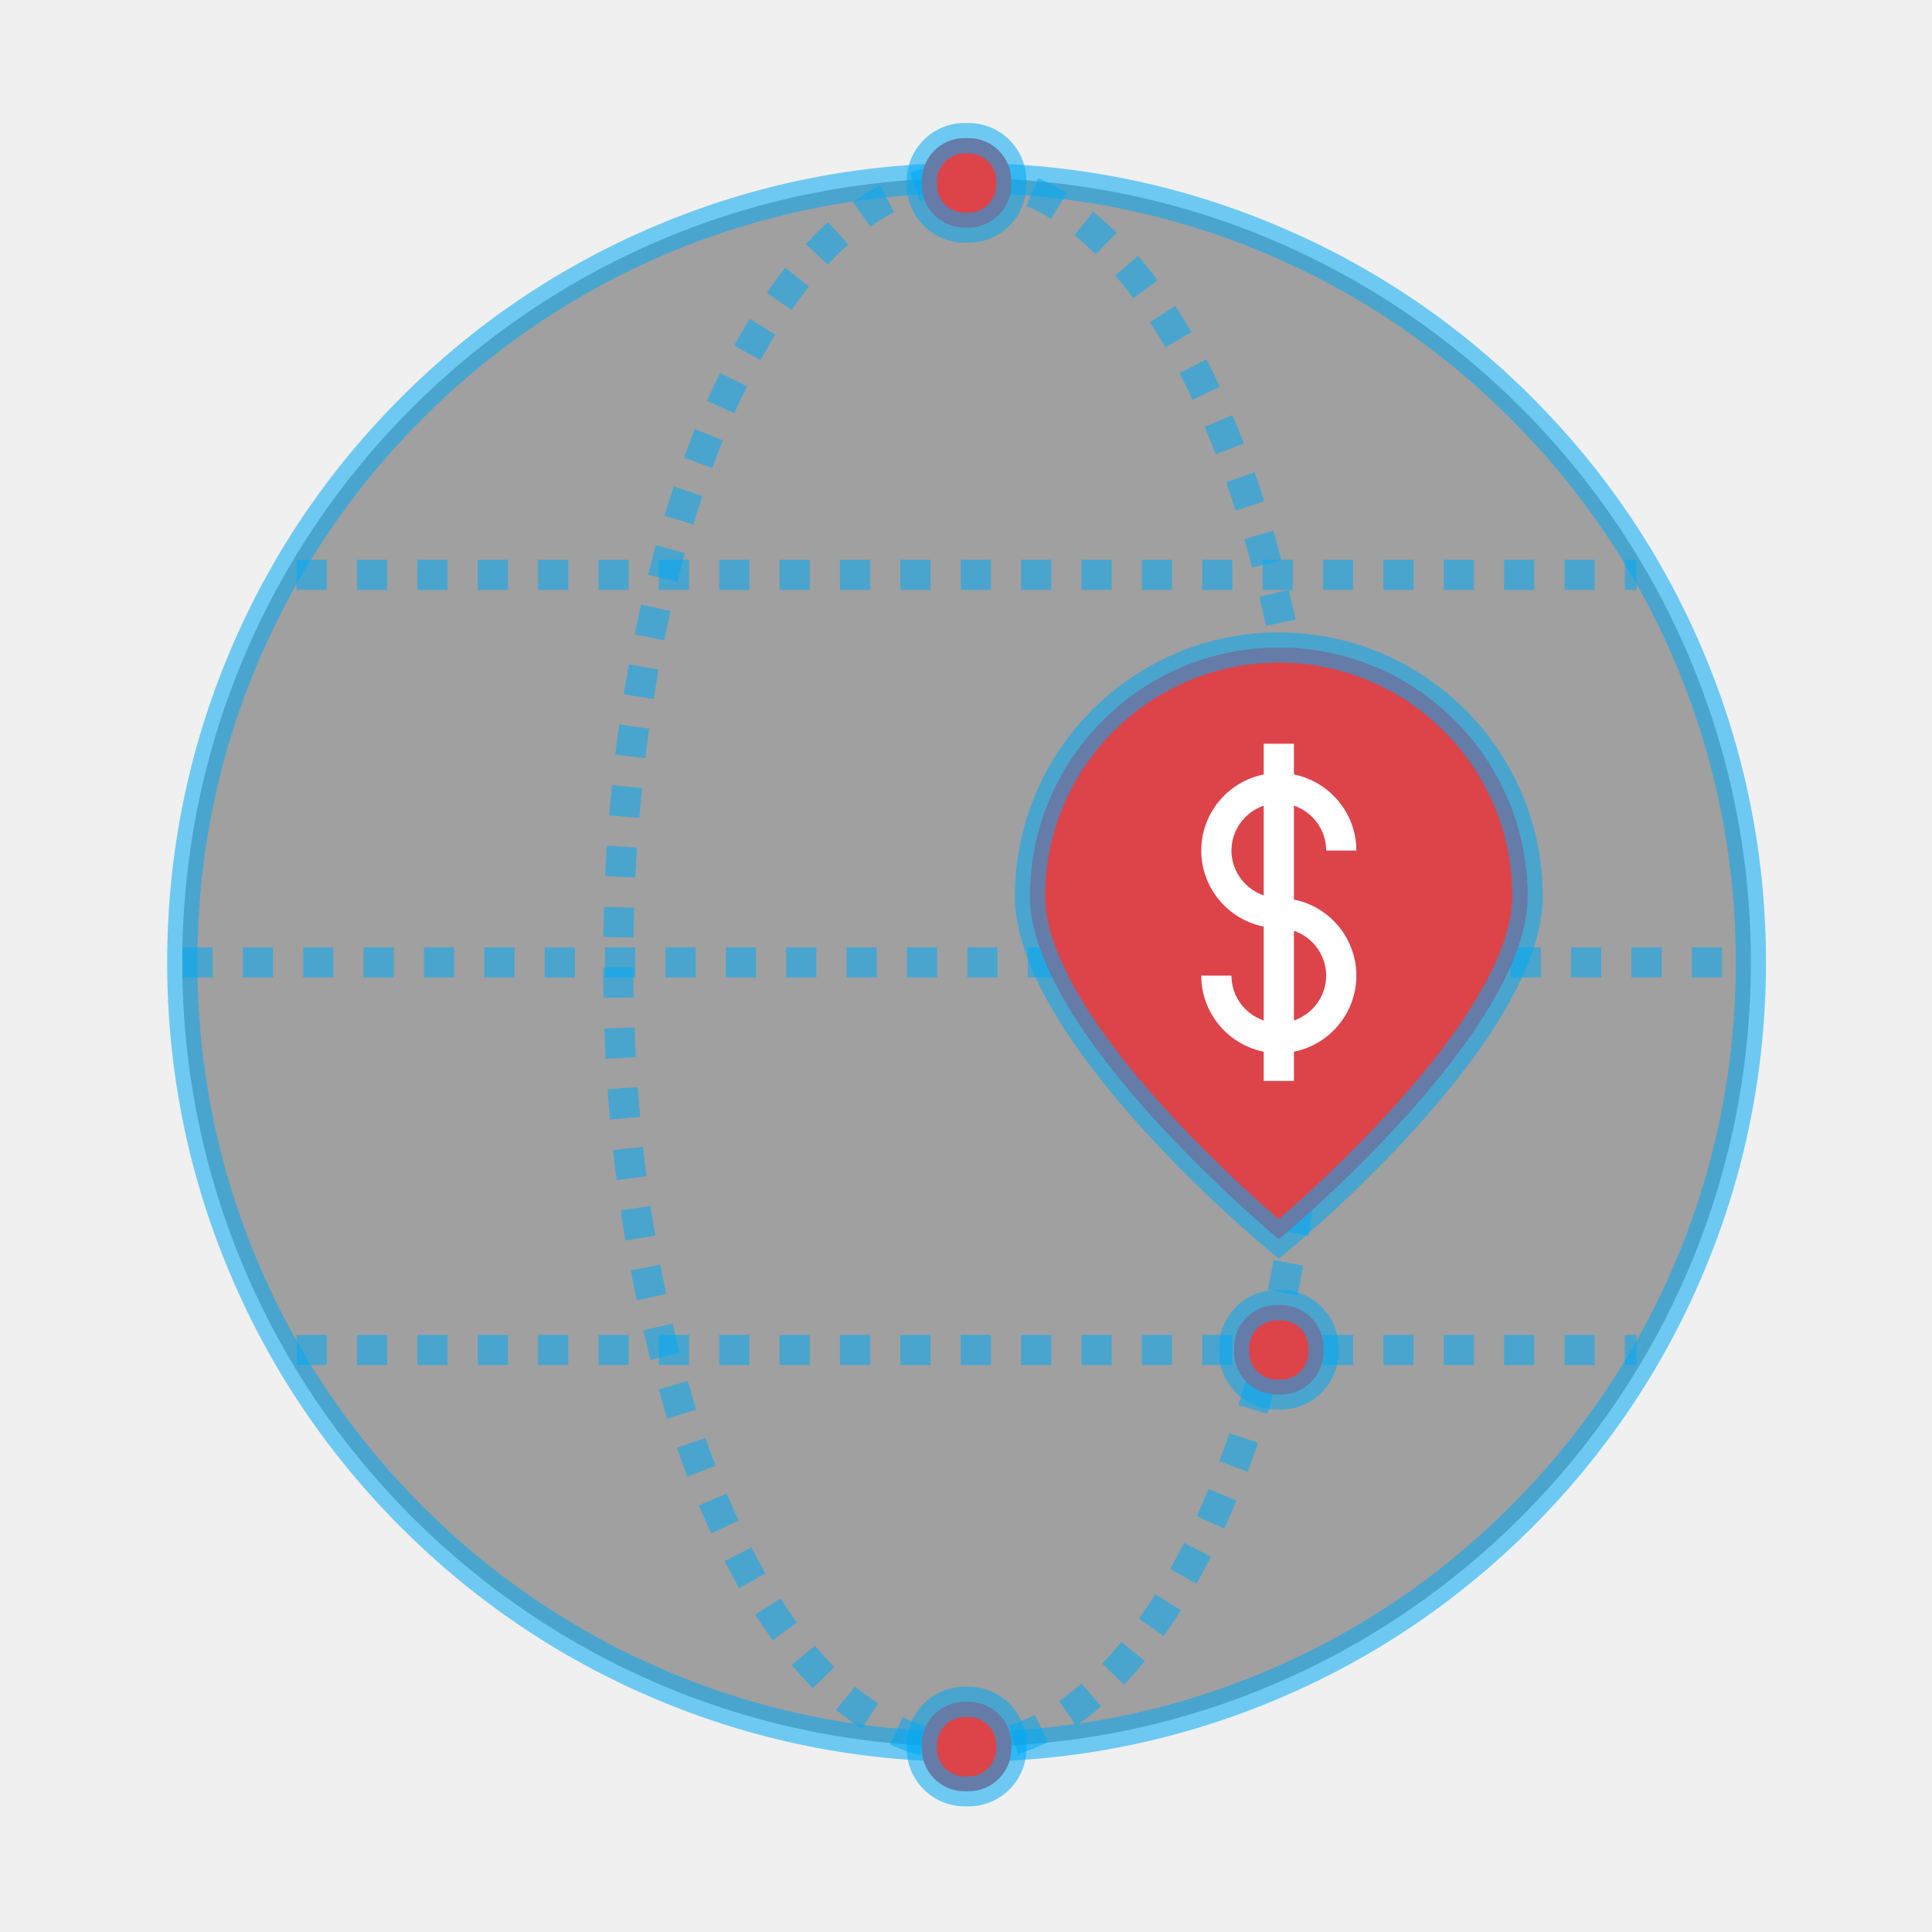
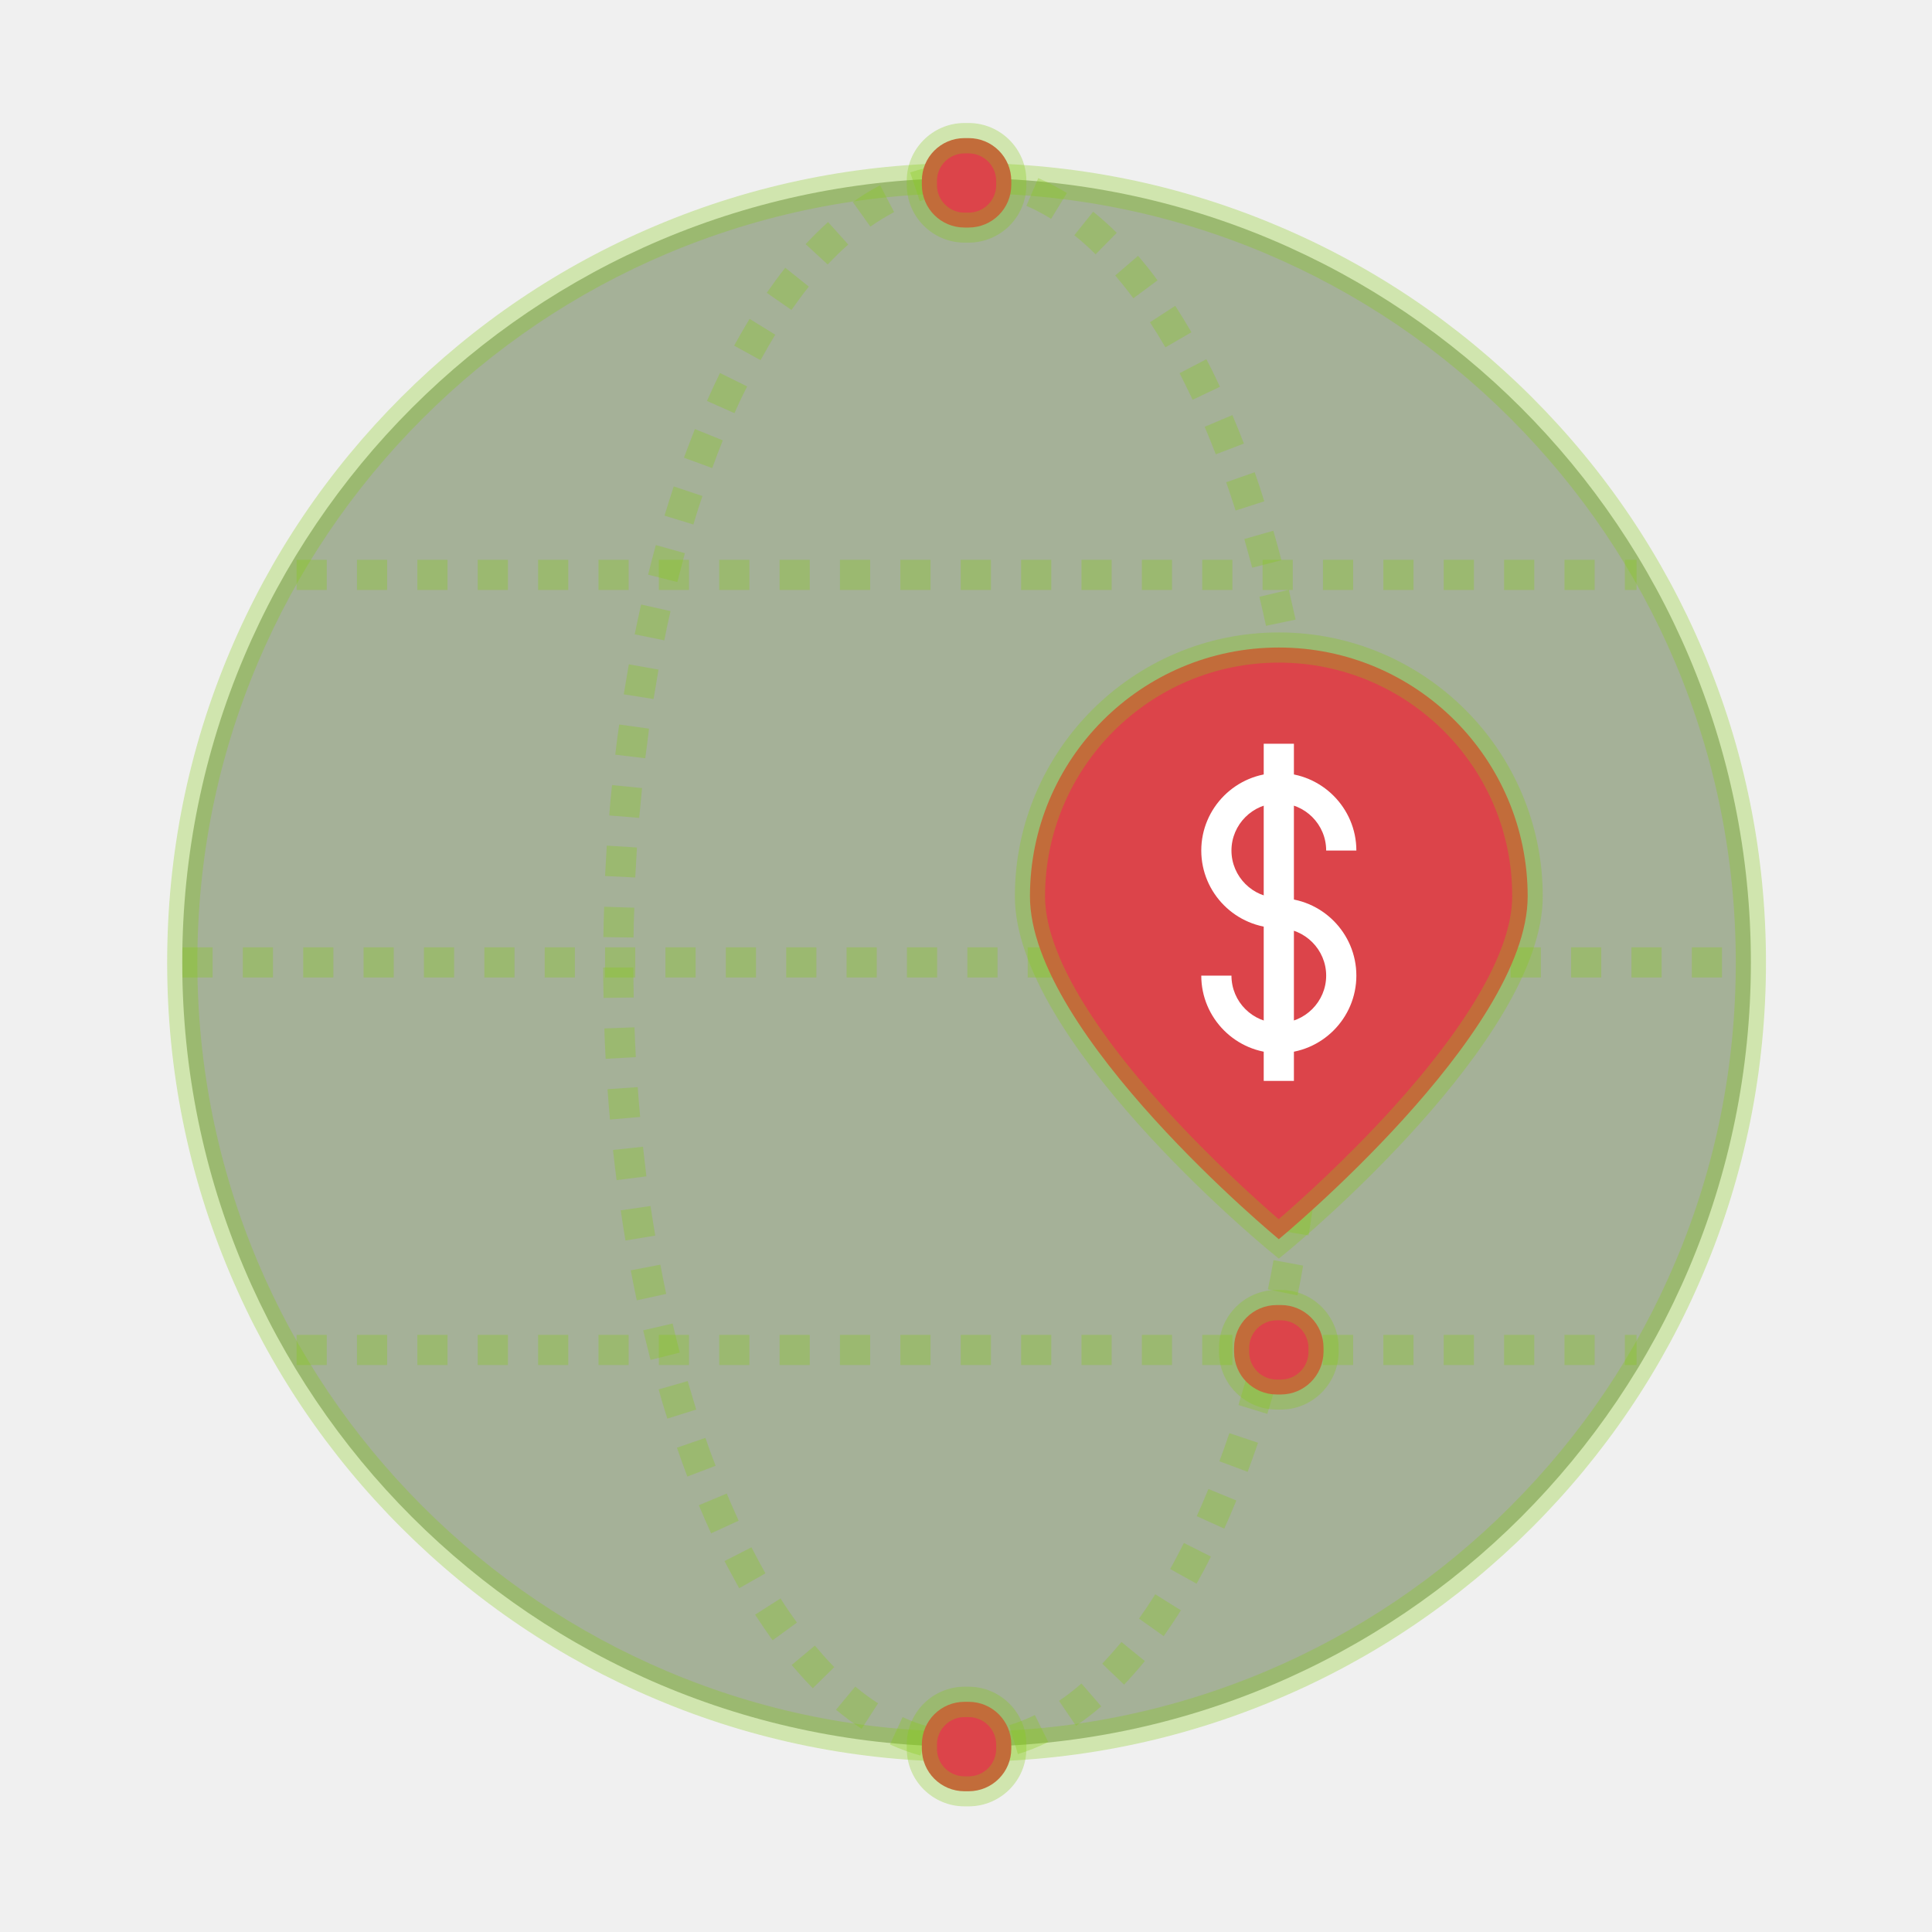
<svg xmlns="http://www.w3.org/2000/svg" width="800px" height="800px" viewBox="0 0 1024 1024" class="icon" version="1.1">
-   <path d="M512.3 510.1m-415.7 0a415.7 415.7 0 1 0 831.4 0 415.7 415.7 0 1 0-831.4 0Z" fill="#00000055" />
-   <path d="M512.3 933.8c-57.2 0-112.7-11.2-164.9-33.3-50.5-21.3-95.8-51.9-134.7-90.8-38.9-38.9-69.5-84.2-90.8-134.7-22.1-52.2-33.3-107.7-33.3-164.9s11.2-112.7 33.3-164.9c21.3-50.5 51.9-95.8 90.8-134.7s84.2-69.5 134.7-90.8c52.2-22.1 107.7-33.3 164.9-33.3S625 97.6 677.2 119.7c50.5 21.3 95.8 51.9 134.7 90.8 38.9 38.9 69.5 84.2 90.8 134.7 22.1 52.2 33.3 107.7 33.3 164.9S924.8 622.8 902.7 675c-21.3 50.5-51.9 95.8-90.8 134.7-38.9 38.9-84.2 69.5-134.7 90.8-52.2 22.1-107.7 33.3-164.9 33.3z m0-831.4c-55 0-108.4 10.8-158.7 32-48.5 20.5-92.1 49.9-129.6 87.4-37.4 37.4-66.8 81-87.4 129.6-21.3 50.3-32 103.6-32 158.7 0 55 10.8 108.4 32 158.7 20.5 48.5 49.9 92.1 87.4 129.6 37.4 37.4 81 66.8 129.6 87.4 50.3 21.3 103.6 32 158.7 32s108.4-10.8 158.7-32c48.5-20.5 92.1-49.9 129.6-87.4s66.8-81 87.4-129.6c21.3-50.3 32-103.6 32-158.7 0-55-10.8-108.4-32-158.7-20.5-48.5-49.9-92.1-87.4-129.6-37.4-37.4-81-66.8-129.6-87.4-50.2-21.2-103.6-32-158.7-32z" fill="#03a9f48c" />
-   <path d="M512.4 933.8c-0.1 0-0.1 0 0 0-2.4 0-4.9-0.1-7.3-0.3l1.3-15.9c2 0.2 4 0.2 6 0.2 2.8 0 5.6-0.2 8.4-0.5l1.8 15.9c-3.5 0.4-6.9 0.6-10.2 0.6z m-24.5-3.3c-5.4-1.5-10.9-3.5-16.2-5.9l6.7-14.5c4.5 2.1 9.1 3.8 13.7 5l-4.2 15.4z m51.6-0.8l-4.6-15.3c4.5-1.4 9.1-3.2 13.6-5.4l7.1 14.3c-5.3 2.6-10.7 4.8-16.1 6.4z m-82.8-13.4c-4.6-3-9.1-6.4-13.6-10.1l10.2-12.3c4 3.3 8 6.3 12.1 8.9l-8.7 13.5z m113.6-1.6l-9-13.2c4-2.7 8-5.8 11.9-9.2l10.5 12.1c-4.4 3.8-8.9 7.2-13.4 10.3z m-139.5-19.9c-3.8-3.8-7.5-8-11.2-12.3l12.3-10.3c3.4 4 6.8 7.9 10.3 11.4l-11.4 11.2z m165-1.9l-11.6-11.1c3.4-3.6 6.8-7.5 10.2-11.5l12.4 10.1c-3.6 4.4-7.3 8.6-11 12.5z m-186.3-23.5c-3.1-4.3-6.2-8.9-9.3-13.6l13.5-8.6c2.8 4.5 5.8 8.8 8.7 12.8l-12.9 9.4z m207.3-2.2l-13.1-9.3c2.9-4.1 5.8-8.4 8.6-12.9l13.6 8.5c-3 4.8-6.1 9.4-9.1 13.7z m-225-25.4c-2.6-4.6-5.2-9.5-7.8-14.4l14.3-7.3c2.4 4.7 4.9 9.4 7.4 13.8l-13.9 7.9z m242.4-2.4l-14-7.8c2.5-4.4 4.9-9.1 7.3-13.8l14.3 7.2c-2.4 4.9-5 9.8-7.6 14.4z m-257.3-26.7c-2.2-4.8-4.4-9.8-6.5-14.9l14.8-6.2c2 4.9 4.2 9.7 6.3 14.4l-14.6 6.7z m272-2.5l-14.6-6.6c2.1-4.7 4.2-9.5 6.2-14.4l14.8 6.1c-2.1 5-4.2 10.1-6.4 14.9z m-284.6-27.6c-1.9-5-3.7-10.1-5.5-15.3l15.1-5.2c1.7 5 3.5 10 5.4 14.8l-15 5.7z m297-2.5l-15-5.6c1.8-4.9 3.6-9.8 5.3-14.9l15.2 5.1c-1.8 5.3-3.7 10.4-5.5 15.4z m-307.6-28.2c-1.6-5.1-3.2-10.3-4.6-15.5l15.4-4.4c1.5 5.1 3 10.2 4.5 15.1l-15.3 4.8z m318-2.5l-15.3-4.7c1.5-5 3-10.1 4.5-15.2l15.4 4.3c-1.5 5.2-3 10.5-4.6 15.6z m-326.9-28.6c-1.3-5.1-2.6-10.4-3.9-15.7l15.6-3.6c1.2 5.2 2.5 10.3 3.8 15.4l-15.5 3.9z m335.7-2.6l-15.5-3.9c1.3-5.1 2.5-10.2 3.7-15.4l15.6 3.6c-1.2 5.2-2.5 10.5-3.8 15.7z m-343-29c-1.1-5.2-2.2-10.5-3.2-15.9l15.7-3c1 5.2 2 10.4 3.1 15.5l-15.6 3.4z m350.2-2.6l-15.7-3.2c1.1-5.1 2.1-10.3 3-15.5l15.7 2.9c-0.9 5.3-1.9 10.6-3 15.8z m-356.2-29.1c-0.9-5.2-1.7-10.6-2.5-16l15.8-2.3c0.8 5.2 1.6 10.5 2.5 15.7l-15.8 2.6z m362.1-2.7l-15.8-2.6c0.8-5.1 1.6-10.4 2.4-15.7l15.8 2.3c-0.7 5.4-1.6 10.8-2.4 16z m-366.8-29.3c-0.7-5.3-1.3-10.7-1.9-16l15.9-1.7c0.6 5.3 1.2 10.5 1.8 15.7l-15.8 2z m371.4-2.7l-15.9-2c0.6-5.2 1.2-10.5 1.8-15.8l15.9 1.7c-0.6 5.5-1.2 10.9-1.8 16.1z m-374.9-29.4c-0.5-5.3-0.9-10.7-1.3-16.1l16-1.1c0.4 5.3 0.8 10.6 1.3 15.8l-16 1.4z m378.2-2.7l-15.9-1.4c0.5-5.3 0.9-10.6 1.2-15.8l16 1.1c-0.4 5.3-0.8 10.7-1.3 16.1zM321 561.2c-0.3-5.3-0.5-10.8-0.7-16.1l16-0.6c0.2 5.3 0.4 10.6 0.7 15.8l-16 0.9z m382.8-2.7l-16-0.8c0.3-5.2 0.5-10.6 0.7-15.9l16 0.5c-0.2 5.4-0.5 10.9-0.7 16.2z m-383.9-29.6c-0.1-5.4-0.2-10.8-0.2-16.1h16c0 5.3 0.1 10.6 0.2 15.9l-16 0.2z m384.9-2.7l-16-0.3c0.1-5.3 0.1-10.6 0.1-15.9v-5.3l16-0.1v5.4c0.1 5.5 0 10.9-0.1 16.2z m-369-29.3l-16-0.2c0.1-5.4 0.2-10.8 0.4-16.1l16 0.5c-0.2 5.1-0.4 10.5-0.4 15.8z m352.9-7.9c-0.1-5.3-0.3-10.6-0.5-15.9l16-0.6c0.2 5.3 0.4 10.8 0.5 16.1l-16 0.4z m-352-23.9l-16-0.8c0.3-5.4 0.6-10.8 0.9-16.1l16 1c-0.3 5.3-0.6 10.7-0.9 15.9z m350.8-7.8c-0.3-5.3-0.7-10.6-1-15.8l16-1.2c0.4 5.3 0.8 10.7 1.1 16.1l-16.1 0.9z m-348.7-23.8l-15.9-1.3c0.4-5.4 0.9-10.8 1.5-16.1l15.9 1.6c-0.5 5.2-1 10.5-1.5 15.8z m346.3-7.9c-0.5-5.3-1-10.6-1.6-15.8l15.9-1.8c0.6 5.3 1.1 10.7 1.6 16.1l-15.9 1.5zM342 401.9l-15.9-1.9c0.6-5.3 1.3-10.7 2.1-16l15.8 2.2c-0.6 5.2-1.3 10.5-2 15.7z m339.6-7.8c-0.7-5.2-1.4-10.5-2.2-15.7l15.8-2.4c0.8 5.3 1.5 10.7 2.2 16l-15.8 2.1z m-335.2-23.6l-15.8-2.5c0.9-5.3 1.8-10.7 2.7-15.9l15.7 2.8c-0.8 5.2-1.7 10.4-2.6 15.6z m330.5-7.7c-0.9-5.2-1.8-10.5-2.8-15.6l15.7-3c1 5.2 2 10.6 2.9 15.9l-15.8 2.7z m-324.8-23.4l-15.7-3.2c1.1-5.3 2.2-10.6 3.4-15.8l15.6 3.5c-1.2 5.1-2.3 10.3-3.3 15.5z m318.9-7.7c-1.1-5.2-2.3-10.4-3.5-15.4l15.6-3.7c1.2 5.2 2.4 10.5 3.6 15.8l-15.7 3.3z m-312-23.2l-15.5-3.9c1.3-5.3 2.7-10.5 4.1-15.7l15.4 4.3c-1.3 5-2.7 10.2-4 15.3z m304.7-7.6c-1.4-5.1-2.8-10.3-4.2-15.2l15.4-4.4c1.5 5.1 2.9 10.4 4.3 15.6l-15.5 4zM367.5 278l-15.3-4.7c1.6-5.2 3.2-10.4 4.9-15.5l15.2 5.1c-1.7 5-3.3 10.1-4.8 15.1z m287.4-7.4c-1.6-5-3.3-10.1-5-15l15.1-5.3c1.8 5 3.5 10.2 5.1 15.4l-15.2 4.9z m-277.4-22.5l-15-5.5c1.9-5.1 3.9-10.2 5.8-15.2l14.8 6c-1.9 4.8-3.8 9.7-5.6 14.7z m266.9-7.3c-1.9-4.9-3.9-9.8-5.9-14.6l14.7-6.2c2.1 4.9 4.1 10 6.1 15.1l-14.9 5.7zM389.3 219l-14.6-6.5c2.2-5 4.6-10 6.9-14.8l14.4 7.1c-2.3 4.5-4.6 9.3-6.7 14.2z m242.8-7.1c-2.2-4.8-4.6-9.5-6.9-14.1l14.2-7.4c2.5 4.7 4.9 9.6 7.2 14.6l-14.5 6.9z m-229-21l-14-7.7c2.7-4.9 5.4-9.6 8.2-14.2l13.6 8.4c-2.6 4.3-5.2 8.8-7.8 13.5z m214.6-6.8c-2.7-4.6-5.4-9-8.2-13.3l13.4-8.7c2.9 4.5 5.8 9.2 8.6 14l-13.8 8z m-198.2-19.8l-13.1-9.1c3.2-4.6 6.5-9.1 9.8-13.3l12.5 10c-3.1 3.9-6.2 8.1-9.2 12.4z m181.2-6.2c-3.1-4.2-6.4-8.3-9.6-12.1l12.1-10.4c3.5 4.1 7 8.4 10.3 13l-12.8 9.5z m-162-17.9L427 129.4c3.9-4.2 7.9-8.1 11.9-11.7l10.7 11.9c-3.7 3.2-7.3 6.8-10.9 10.6z m142-5.4c-3.7-3.7-7.5-7.1-11.3-10.1l10-12.5c4.2 3.4 8.4 7.1 12.5 11.2l-11.2 11.4z m-119.4-14.7l-9.3-13c4.8-3.4 9.6-6.4 14.5-8.9l7.4 14.2c-4.1 2.2-8.4 4.8-12.6 7.7z m95.8-4.1c-4.3-2.7-8.7-5-13.1-6.9l6.3-14.7c5.1 2.2 10.2 4.9 15.2 7.9l-8.4 13.7z m-69.6-9.4l-5.1-15.2c5.6-1.9 11.2-3.2 16.9-4l2.3 15.8c-4.7 0.7-9.5 1.8-14.1 3.4z m42.7-2c-4.7-1.1-9.5-1.8-14.3-2l0.8-16c5.7 0.3 11.5 1.1 17.2 2.5l-3.7 15.5z" fill="#03a9f48c" />
-   <path d="M912.7 518.1h-16v-16h16v16z m-32 0h-16v-16h16v16z m-32 0h-16v-16h16v16z m-32 0h-16v-16h16v16z m-32 0h-16v-16h16v16z m-32 0h-16v-16h16v16z m-32 0h-16v-16h16v16z m-32 0h-16v-16h16v16z m-32 0h-16v-16h16v16z m-32 0h-16v-16h16v16z m-32 0h-16v-16h16v16z m-32 0h-16v-16h16v16z m-32 0h-16v-16h16v16z m-32 0h-16v-16h16v16z m-32 0h-16v-16h16v16z m-32 0h-16v-16h16v16z m-32 0h-16v-16h16v16z m-32 0h-16v-16h16v16z m-32 0h-16v-16h16v16z m-32 0h-16v-16h16v16z m-32 0h-16v-16h16v16z m-32 0h-16v-16h16v16z m-32 0h-16v-16h16v16z m-32 0h-16v-16h16v16z m-32 0h-16v-16h16v16z m-32 0h-16v-16h16v16zM867.4 312.7h-6.2v-16h6.2v16z m-22.2 0h-16v-16h16v16z m-32 0h-16v-16h16v16z m-32 0h-16v-16h16v16z m-32 0h-16v-16h16v16z m-32 0h-16v-16h16v16z m-32 0h-16v-16h16v16z m-32 0h-16v-16h16v16z m-32 0h-16v-16h16v16z m-32 0h-16v-16h16v16z m-32 0h-16v-16h16v16z m-32 0h-16v-16h16v16z m-32 0h-16v-16h16v16z m-32 0h-16v-16h16v16z m-32 0h-16v-16h16v16z m-32 0h-16v-16h16v16z m-32 0h-16v-16h16v16z m-32 0h-16v-16h16v16z m-32 0h-16v-16h16v16z m-32 0h-16v-16h16v16z m-32 0h-16v-16h16v16z m-32 0h-16v-16h16v16z m-32 0h-16v-16h16v16zM867.4 723.5h-6.2v-16h6.2v16z m-22.2 0h-16v-16h16v16z m-32 0h-16v-16h16v16z m-32 0h-16v-16h16v16z m-32 0h-16v-16h16v16z m-32 0h-16v-16h16v16z m-32 0h-16v-16h16v16z m-32 0h-16v-16h16v16z m-32 0h-16v-16h16v16z m-32 0h-16v-16h16v16z m-32 0h-16v-16h16v16z m-32 0h-16v-16h16v16z m-32 0h-16v-16h16v16z m-32 0h-16v-16h16v16z m-32 0h-16v-16h16v16z m-32 0h-16v-16h16v16z m-32 0h-16v-16h16v16z m-32 0h-16v-16h16v16z m-32 0h-16v-16h16v16z m-32 0h-16v-16h16v16z m-32 0h-16v-16h16v16z m-32 0h-16v-16h16v16z m-32 0h-16v-16h16v16z" fill="#03a9f48c" />
+   <path d="M512.3 510.1m-415.7 0a415.7 415.7 0 1 0 831.4 0 415.7 415.7 0 1 0-831.4 0Z" fill="#36531466" />
+   <path d="M512.3 933.8c-57.2 0-112.7-11.2-164.9-33.3-50.5-21.3-95.8-51.9-134.7-90.8-38.9-38.9-69.5-84.2-90.8-134.7-22.1-52.2-33.3-107.7-33.3-164.9s11.2-112.7 33.3-164.9c21.3-50.5 51.9-95.8 90.8-134.7s84.2-69.5 134.7-90.8c52.2-22.1 107.7-33.3 164.9-33.3S625 97.6 677.2 119.7c50.5 21.3 95.8 51.9 134.7 90.8 38.9 38.9 69.5 84.2 90.8 134.7 22.1 52.2 33.3 107.7 33.3 164.9S924.8 622.8 902.7 675c-21.3 50.5-51.9 95.8-90.8 134.7-38.9 38.9-84.2 69.5-134.7 90.8-52.2 22.1-107.7 33.3-164.9 33.3z m0-831.4c-55 0-108.4 10.8-158.7 32-48.5 20.5-92.1 49.9-129.6 87.4-37.4 37.4-66.8 81-87.4 129.6-21.3 50.3-32 103.6-32 158.7 0 55 10.8 108.4 32 158.7 20.5 48.5 49.9 92.1 87.4 129.6 37.4 37.4 81 66.8 129.6 87.4 50.3 21.3 103.6 32 158.7 32s108.4-10.8 158.7-32c48.5-20.5 92.1-49.9 129.6-87.4s66.8-81 87.4-129.6c21.3-50.3 32-103.6 32-158.7 0-55-10.8-108.4-32-158.7-20.5-48.5-49.9-92.1-87.4-129.6-37.4-37.4-81-66.8-129.6-87.4-50.2-21.2-103.6-32-158.7-32z" fill="#84cc164d" />
+   <path d="M512.4 933.8c-0.1 0-0.1 0 0 0-2.4 0-4.9-0.1-7.3-0.3l1.3-15.9c2 0.2 4 0.2 6 0.2 2.8 0 5.6-0.2 8.4-0.5l1.8 15.9c-3.5 0.4-6.9 0.6-10.2 0.6z m-24.5-3.3c-5.4-1.5-10.9-3.5-16.2-5.9l6.7-14.5c4.5 2.1 9.1 3.8 13.7 5l-4.2 15.4z m51.6-0.8l-4.6-15.3c4.5-1.4 9.1-3.2 13.6-5.4l7.1 14.3c-5.3 2.6-10.7 4.8-16.1 6.4z m-82.8-13.4c-4.6-3-9.1-6.4-13.6-10.1l10.2-12.3c4 3.3 8 6.3 12.1 8.9l-8.7 13.5z m113.6-1.6l-9-13.2c4-2.7 8-5.8 11.9-9.2l10.5 12.1c-4.4 3.8-8.9 7.2-13.4 10.3z m-139.5-19.9c-3.8-3.8-7.5-8-11.2-12.3l12.3-10.3c3.4 4 6.8 7.9 10.3 11.4l-11.4 11.2z m165-1.9l-11.6-11.1c3.4-3.6 6.8-7.5 10.2-11.5l12.4 10.1c-3.6 4.4-7.3 8.6-11 12.5z m-186.3-23.5c-3.1-4.3-6.2-8.9-9.3-13.6l13.5-8.6c2.8 4.5 5.8 8.8 8.7 12.8l-12.9 9.4z m207.3-2.2l-13.1-9.3c2.9-4.1 5.8-8.4 8.6-12.9l13.6 8.5c-3 4.8-6.1 9.4-9.1 13.7z m-225-25.4c-2.6-4.6-5.2-9.5-7.8-14.4l14.3-7.3c2.4 4.7 4.9 9.4 7.4 13.8l-13.9 7.9z m242.4-2.4l-14-7.8c2.5-4.4 4.9-9.1 7.3-13.8l14.3 7.2c-2.4 4.9-5 9.8-7.6 14.4z m-257.3-26.7c-2.2-4.8-4.4-9.8-6.5-14.9l14.8-6.2c2 4.9 4.2 9.7 6.3 14.4l-14.6 6.7z m272-2.5l-14.6-6.6c2.1-4.7 4.2-9.5 6.2-14.4l14.8 6.1c-2.1 5-4.2 10.1-6.4 14.9z m-284.6-27.6c-1.9-5-3.7-10.1-5.5-15.3l15.1-5.2c1.7 5 3.5 10 5.4 14.8l-15 5.7z m297-2.5l-15-5.6c1.8-4.9 3.6-9.8 5.3-14.9l15.2 5.1c-1.8 5.3-3.7 10.4-5.5 15.4z m-307.6-28.2c-1.6-5.1-3.2-10.3-4.6-15.5l15.4-4.4c1.5 5.1 3 10.2 4.5 15.1l-15.3 4.8z m318-2.5l-15.3-4.7c1.5-5 3-10.1 4.5-15.2l15.4 4.3c-1.5 5.2-3 10.5-4.6 15.6z m-326.9-28.6c-1.3-5.1-2.6-10.4-3.9-15.7l15.6-3.6c1.2 5.2 2.5 10.3 3.8 15.4l-15.5 3.9z m335.7-2.6l-15.5-3.9c1.3-5.1 2.5-10.2 3.7-15.4l15.6 3.6c-1.2 5.2-2.5 10.5-3.8 15.7z m-343-29c-1.1-5.2-2.2-10.5-3.2-15.9l15.7-3c1 5.2 2 10.4 3.1 15.5l-15.6 3.4z m350.2-2.6l-15.7-3.2c1.1-5.1 2.1-10.3 3-15.5l15.7 2.9c-0.9 5.3-1.9 10.6-3 15.8z m-356.2-29.1c-0.9-5.2-1.7-10.6-2.5-16l15.8-2.3c0.8 5.2 1.6 10.5 2.5 15.7l-15.8 2.6z m362.1-2.7l-15.8-2.6c0.8-5.1 1.6-10.4 2.4-15.7l15.8 2.3c-0.7 5.4-1.6 10.8-2.4 16z m-366.8-29.3c-0.7-5.3-1.3-10.7-1.9-16l15.9-1.7c0.6 5.3 1.2 10.5 1.8 15.7l-15.8 2z m371.4-2.7l-15.9-2c0.6-5.2 1.2-10.5 1.8-15.8l15.9 1.7c-0.6 5.5-1.2 10.9-1.8 16.1z m-374.9-29.4c-0.5-5.3-0.9-10.7-1.3-16.1l16-1.1c0.4 5.3 0.8 10.6 1.3 15.8l-16 1.4z m378.2-2.7l-15.9-1.4c0.5-5.3 0.9-10.6 1.2-15.8l16 1.1c-0.4 5.3-0.8 10.7-1.3 16.1zM321 561.2c-0.3-5.3-0.5-10.8-0.7-16.1l16-0.6c0.2 5.3 0.4 10.6 0.7 15.8l-16 0.9z m382.8-2.7l-16-0.8c0.3-5.2 0.5-10.6 0.7-15.9l16 0.5c-0.2 5.4-0.5 10.9-0.7 16.2z m-383.9-29.6c-0.1-5.4-0.2-10.8-0.2-16.1h16c0 5.3 0.1 10.6 0.2 15.9l-16 0.2z m384.9-2.7l-16-0.3c0.1-5.3 0.1-10.6 0.1-15.9v-5.3l16-0.1v5.4c0.1 5.5 0 10.9-0.1 16.2z m-369-29.3l-16-0.2c0.1-5.4 0.2-10.8 0.4-16.1l16 0.5c-0.2 5.1-0.4 10.5-0.4 15.8z m352.9-7.9c-0.1-5.3-0.3-10.6-0.5-15.9l16-0.6c0.2 5.3 0.4 10.8 0.5 16.1l-16 0.4z m-352-23.9l-16-0.8c0.3-5.4 0.6-10.8 0.9-16.1l16 1c-0.3 5.3-0.6 10.7-0.9 15.9z m350.8-7.8c-0.3-5.3-0.7-10.6-1-15.8l16-1.2c0.4 5.3 0.8 10.7 1.1 16.1l-16.1 0.9z m-348.7-23.8l-15.9-1.3c0.4-5.4 0.9-10.8 1.5-16.1l15.9 1.6c-0.5 5.2-1 10.5-1.5 15.8z m346.3-7.9c-0.5-5.3-1-10.6-1.6-15.8l15.9-1.8c0.6 5.3 1.1 10.7 1.6 16.1l-15.9 1.5zM342 401.9l-15.9-1.9c0.6-5.3 1.3-10.7 2.1-16l15.8 2.2c-0.6 5.2-1.3 10.5-2 15.7z m339.6-7.8c-0.7-5.2-1.4-10.5-2.2-15.7l15.8-2.4c0.8 5.3 1.5 10.7 2.2 16l-15.8 2.1z m-335.2-23.6l-15.8-2.5c0.9-5.3 1.8-10.7 2.7-15.9l15.7 2.8c-0.8 5.2-1.7 10.4-2.6 15.6z m330.5-7.7c-0.9-5.2-1.8-10.5-2.8-15.6l15.7-3c1 5.2 2 10.6 2.9 15.9l-15.8 2.7z m-324.8-23.4l-15.7-3.2c1.1-5.3 2.2-10.6 3.4-15.8l15.6 3.5c-1.2 5.1-2.3 10.3-3.3 15.5z m318.9-7.7c-1.1-5.2-2.3-10.4-3.5-15.4l15.6-3.7c1.2 5.2 2.4 10.5 3.6 15.8l-15.7 3.3z m-312-23.2l-15.5-3.9c1.3-5.3 2.7-10.5 4.1-15.7l15.4 4.3c-1.3 5-2.7 10.2-4 15.3z m304.7-7.6c-1.4-5.1-2.8-10.3-4.2-15.2l15.4-4.4c1.5 5.1 2.9 10.4 4.3 15.6l-15.5 4zM367.5 278l-15.3-4.7c1.6-5.2 3.2-10.4 4.9-15.5l15.2 5.1c-1.7 5-3.3 10.1-4.8 15.1z m287.4-7.4c-1.6-5-3.3-10.1-5-15l15.1-5.3c1.8 5 3.5 10.2 5.1 15.4l-15.2 4.9z m-277.4-22.5l-15-5.5c1.9-5.1 3.9-10.2 5.8-15.2l14.8 6c-1.9 4.8-3.8 9.7-5.6 14.7z m266.9-7.3c-1.9-4.9-3.9-9.8-5.9-14.6l14.7-6.2c2.1 4.9 4.1 10 6.1 15.1l-14.9 5.7zM389.3 219l-14.6-6.5c2.2-5 4.6-10 6.9-14.8l14.4 7.1c-2.3 4.5-4.6 9.3-6.7 14.2z m242.8-7.1c-2.2-4.8-4.6-9.5-6.9-14.1l14.2-7.4c2.5 4.7 4.9 9.6 7.2 14.6l-14.5 6.9z m-229-21l-14-7.7c2.7-4.9 5.4-9.6 8.2-14.2l13.6 8.4c-2.6 4.3-5.2 8.8-7.8 13.5z m214.6-6.8c-2.7-4.6-5.4-9-8.2-13.3l13.4-8.7c2.9 4.5 5.8 9.2 8.6 14l-13.8 8z m-198.2-19.8l-13.1-9.1c3.2-4.6 6.5-9.1 9.8-13.3l12.5 10c-3.1 3.9-6.2 8.1-9.2 12.4z m181.2-6.2c-3.1-4.2-6.4-8.3-9.6-12.1l12.1-10.4c3.5 4.1 7 8.4 10.3 13l-12.8 9.5z m-162-17.9L427 129.4c3.9-4.2 7.9-8.1 11.9-11.7l10.7 11.9c-3.7 3.2-7.3 6.8-10.9 10.6z m142-5.4c-3.7-3.7-7.5-7.1-11.3-10.1l10-12.5c4.2 3.4 8.4 7.1 12.5 11.2l-11.2 11.4z m-119.4-14.7l-9.3-13c4.8-3.4 9.6-6.4 14.5-8.9l7.4 14.2c-4.1 2.2-8.4 4.8-12.6 7.7z m95.8-4.1c-4.3-2.7-8.7-5-13.1-6.9l6.3-14.7c5.1 2.2 10.2 4.9 15.2 7.9l-8.4 13.7z m-69.6-9.4l-5.1-15.2c5.6-1.9 11.2-3.2 16.9-4l2.3 15.8c-4.7 0.7-9.5 1.8-14.1 3.4z m42.7-2c-4.7-1.1-9.5-1.8-14.3-2l0.8-16c5.7 0.3 11.5 1.1 17.2 2.5l-3.7 15.5z" fill="#84cc164d" />
+   <path d="M912.7 518.1h-16v-16h16v16z m-32 0h-16v-16h16v16z m-32 0h-16v-16h16v16z m-32 0h-16v-16h16v16z m-32 0h-16v-16h16v16z m-32 0h-16v-16h16v16z m-32 0h-16v-16h16v16z m-32 0h-16v-16h16v16z m-32 0h-16v-16h16v16z m-32 0h-16v-16h16v16z m-32 0h-16v-16h16v16z m-32 0h-16v-16h16v16z m-32 0h-16v-16h16v16z m-32 0h-16v-16h16v16z m-32 0h-16v-16h16v16z m-32 0h-16v-16h16v16z m-32 0h-16v-16h16v16z m-32 0h-16v-16h16v16z m-32 0h-16v-16h16v16z m-32 0h-16v-16h16v16z m-32 0h-16v-16h16v16z m-32 0h-16v-16h16v16z m-32 0h-16v-16h16v16z m-32 0h-16v-16h16v16z m-32 0h-16v-16h16v16z m-32 0h-16v-16h16v16zM867.4 312.7h-6.2v-16h6.2v16z m-22.2 0h-16v-16h16v16z m-32 0h-16v-16h16v16z m-32 0h-16v-16h16v16z m-32 0h-16v-16h16v16z m-32 0h-16v-16h16v16z m-32 0h-16v-16h16v16z m-32 0h-16v-16h16v16z m-32 0h-16v-16h16v16z m-32 0h-16v-16h16v16z m-32 0h-16v-16h16v16z m-32 0h-16v-16h16v16z m-32 0h-16v-16h16v16z m-32 0h-16v-16h16v16z m-32 0h-16v-16h16v16z m-32 0h-16v-16h16v16z m-32 0h-16v-16h16v16z m-32 0h-16v-16h16v16z m-32 0h-16v-16h16v16z m-32 0h-16v-16h16v16z m-32 0h-16v-16h16v16z m-32 0h-16v-16h16v16z m-32 0h-16v-16h16v16zM867.4 723.5h-6.2v-16h6.2v16z m-22.2 0h-16v-16h16v16z m-32 0h-16v-16h16v16z m-32 0h-16v-16h16v16z m-32 0h-16v-16h16v16z m-32 0h-16v-16h16v16z m-32 0h-16v-16h16v16z m-32 0h-16v-16h16v16z m-32 0h-16v-16h16v16z m-32 0h-16v-16h16v16z m-32 0h-16v-16h16v16z m-32 0h-16v-16h16v16z m-32 0h-16v-16h16v16z m-32 0h-16v-16h16v16z m-32 0h-16v-16h16v16z m-32 0h-16v-16h16v16z m-32 0h-16v-16h16v16z m-32 0h-16v-16h16v16z m-32 0h-16v-16h16v16z m-32 0h-16v-16h16v16z m-32 0h-16v-16h16v16z m-32 0h-16v-16h16v16z m-32 0h-16v-16h16v16z" fill="#84cc164d" />
  <path d="M809.7 475.1c0 72.8-131.9 181.7-131.9 181.7S545.9 547.9 545.9 475.1s59-131.9 131.9-131.9 131.9 59.1 131.9 131.9z" fill="#dc444a" />
-   <path d="M677.8 667.1l-5.1-4.2c-5.5-4.5-134.8-112.1-134.8-187.8 0-77.1 62.7-139.9 139.9-139.9S817.7 398 817.7 475.1c0 75.7-129.3 183.3-134.8 187.8l-5.1 4.2z m0-315.9c-68.3 0-123.9 55.6-123.9 123.9 0 27.7 22 66.7 63.7 112.6 24.7 27.2 49.7 49.5 60.1 58.5 10.5-9 35.4-31.3 60.1-58.5 41.7-46 63.7-84.9 63.7-112.6 0.2-68.3-55.4-123.9-123.7-123.9z" fill="#03a9f48c" />
+   <path d="M677.8 667.1l-5.1-4.2c-5.5-4.5-134.8-112.1-134.8-187.8 0-77.1 62.7-139.9 139.9-139.9S817.7 398 817.7 475.1c0 75.7-129.3 183.3-134.8 187.8l-5.1 4.2z m0-315.9c-68.3 0-123.9 55.6-123.9 123.9 0 27.7 22 66.7 63.7 112.6 24.7 27.2 49.7 49.5 60.1 58.5 10.5-9 35.4-31.3 60.1-58.5 41.7-46 63.7-84.9 63.7-112.6 0.2-68.3-55.4-123.9-123.7-123.9z" fill="#84cc164d" />
  <path d="M677.8 491.9c-22.7 0-41.1-18.5-41.1-41.1 0-22.7 18.5-41.1 41.1-41.1s41.1 18.5 41.1 41.1h-16c0-13.9-11.3-25.1-25.1-25.1s-25.1 11.3-25.1 25.1 11.3 25.1 25.1 25.1v16z" fill="#ffffff" />
  <path d="M677.8 558.2c-22.7 0-41.1-18.5-41.1-41.1h16c0 13.9 11.3 25.1 25.1 25.1s25.1-11.3 25.1-25.1-11.3-25.1-25.1-25.1v-16c22.7 0 41.1 18.5 41.1 41.1s-18.4 41.1-41.1 41.1z" fill="#ffffff" />
  <path d="M669.8 394.2h16v178.7h-16z" fill="#ffffff" />
  <path d="M678.9 739.1h-2.2c-12.5 0-22.6-10.1-22.6-22.6v-2.2c0-12.5 10.1-22.6 22.6-22.6h2.2c12.5 0 22.6 10.1 22.6 22.6v2.2c-0.1 12.5-10.2 22.6-22.6 22.6z" fill="#dc444a" />
-   <path d="M678.9 747.1h-2.2c-16.8 0-30.6-13.7-30.6-30.6v-2.2c0-16.8 13.7-30.6 30.6-30.6h2.2c16.8 0 30.6 13.7 30.6 30.6v2.2c-0.1 16.9-13.8 30.6-30.6 30.6z m-2.2-47.3c-8 0-14.6 6.5-14.6 14.6v2.2c0 8 6.5 14.6 14.6 14.6h2.2c8 0 14.6-6.5 14.6-14.6v-2.2c0-8-6.5-14.6-14.6-14.6h-2.2z" fill="#03a9f48c" />
+   <path d="M678.9 747.1h-2.2c-16.8 0-30.6-13.7-30.6-30.6v-2.2c0-16.8 13.7-30.6 30.6-30.6h2.2c16.8 0 30.6 13.7 30.6 30.6v2.2c-0.1 16.9-13.8 30.6-30.6 30.6z m-2.2-47.3c-8 0-14.6 6.5-14.6 14.6v2.2c0 8 6.5 14.6 14.6 14.6h2.2c8 0 14.6-6.5 14.6-14.6v-2.2c0-8-6.5-14.6-14.6-14.6h-2.2z" fill="#84cc164d" />
  <path d="M513.4 949.4h-2.2c-12.5 0-22.6-10.1-22.6-22.6v-2.2c0-12.5 10.1-22.6 22.6-22.6h2.2c12.5 0 22.6 10.1 22.6 22.6v2.2c0 12.5-10.1 22.6-22.6 22.6z" fill="#DC444A" />
-   <path d="M513.4 957.4h-2.2c-16.8 0-30.6-13.7-30.6-30.6v-2.2c0-16.8 13.7-30.6 30.6-30.6h2.2c16.8 0 30.6 13.7 30.6 30.6v2.2c0 16.9-13.7 30.6-30.6 30.6z m-2.2-47.3c-8 0-14.6 6.5-14.6 14.6v2.2c0 8 6.5 14.6 14.6 14.6h2.2c8 0 14.6-6.5 14.6-14.6v-2.2c0-8-6.5-14.6-14.6-14.6h-2.2z" fill="#03a9f48c" />
+   <path d="M513.4 957.4h-2.2c-16.8 0-30.6-13.7-30.6-30.6v-2.2c0-16.8 13.7-30.6 30.6-30.6h2.2c16.8 0 30.6 13.7 30.6 30.6v2.2c0 16.9-13.7 30.6-30.6 30.6z m-2.2-47.3c-8 0-14.6 6.5-14.6 14.6v2.2c0 8 6.5 14.6 14.6 14.6h2.2c8 0 14.6-6.5 14.6-14.6v-2.2c0-8-6.5-14.6-14.6-14.6h-2.2z" fill="#84cc164d" />
  <path d="M513.4 120.6h-2.2c-12.5 0-22.6-10.1-22.6-22.6v-2.2c0-12.5 10.1-22.6 22.6-22.6h2.2c12.5 0 22.6 10.1 22.6 22.6V98c0 12.5-10.1 22.6-22.6 22.6z" fill="#DC444A" />
-   <path d="M513.4 128.6h-2.2c-16.8 0-30.6-13.7-30.6-30.6v-2.2c0-16.8 13.7-30.6 30.6-30.6h2.2c16.8 0 30.6 13.7 30.6 30.6V98c0 16.9-13.7 30.6-30.6 30.6z m-2.2-47.3c-8 0-14.6 6.5-14.6 14.6v2.2c0 8 6.5 14.6 14.6 14.6h2.2c8 0 14.6-6.5 14.6-14.6v-2.2c0-8-6.5-14.6-14.6-14.6h-2.2z" fill="#03a9f48c" />
+   <path d="M513.4 128.6h-2.2c-16.8 0-30.6-13.7-30.6-30.6v-2.2c0-16.8 13.7-30.6 30.6-30.6h2.2c16.8 0 30.6 13.7 30.6 30.6V98c0 16.9-13.7 30.6-30.6 30.6z m-2.2-47.3c-8 0-14.6 6.5-14.6 14.6v2.2c0 8 6.5 14.6 14.6 14.6h2.2c8 0 14.6-6.5 14.6-14.6v-2.2c0-8-6.5-14.6-14.6-14.6h-2.2z" fill="#84cc164d" />
</svg>
